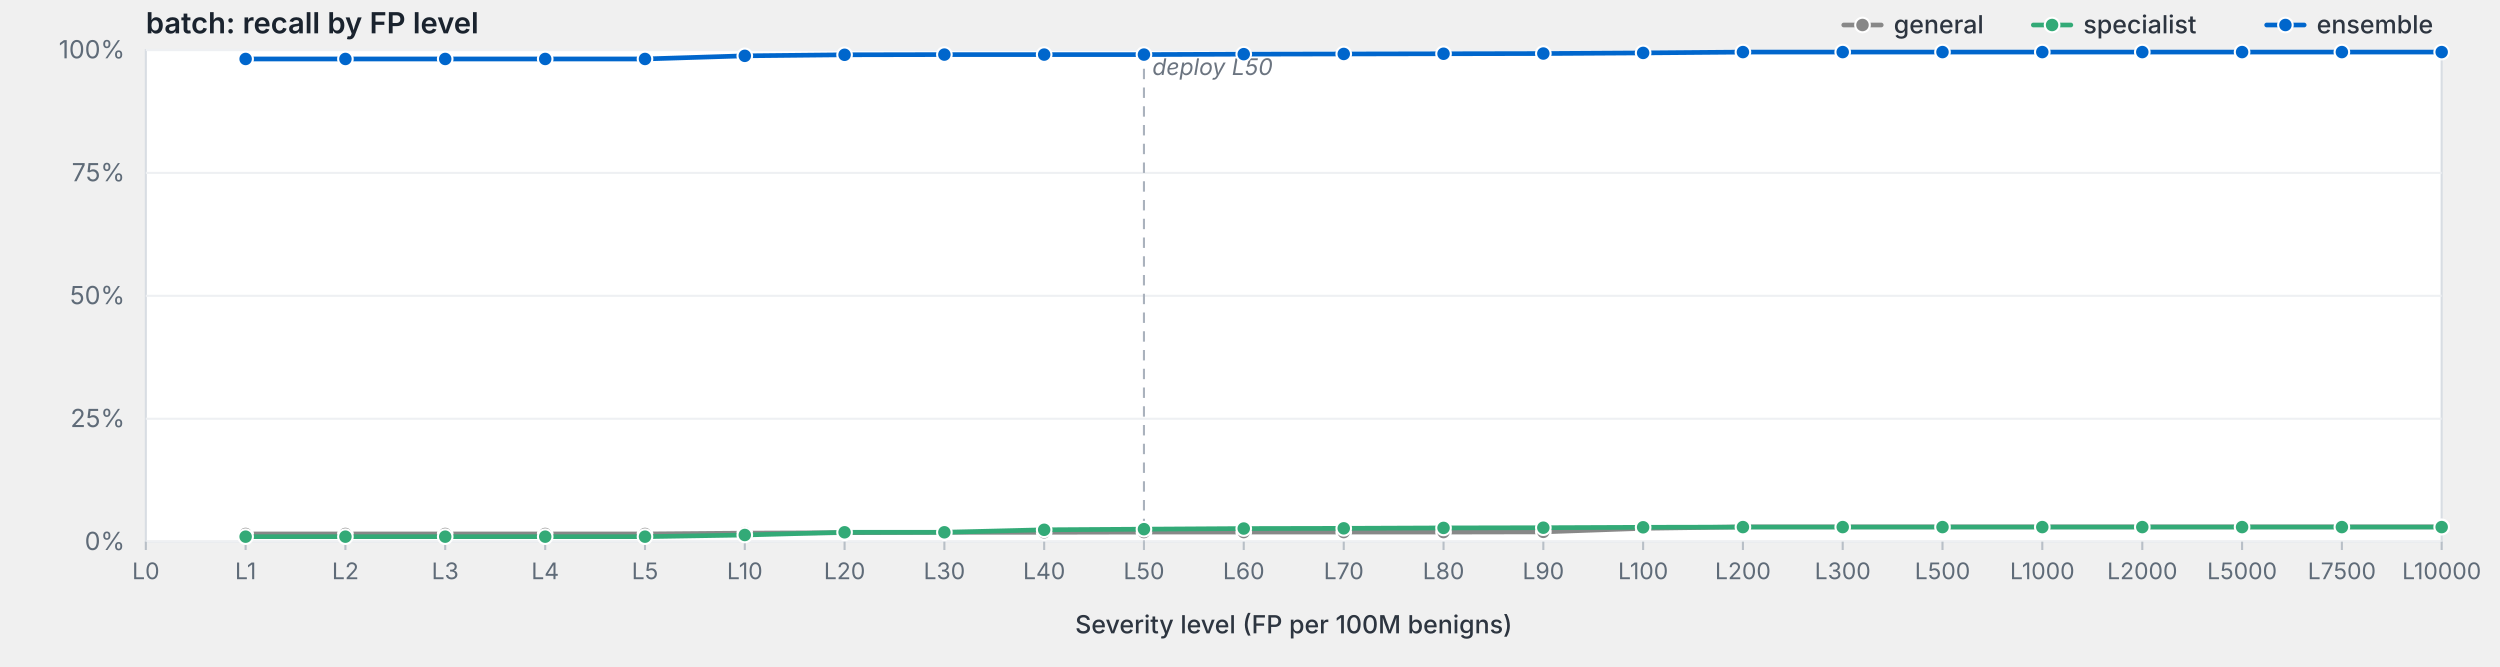
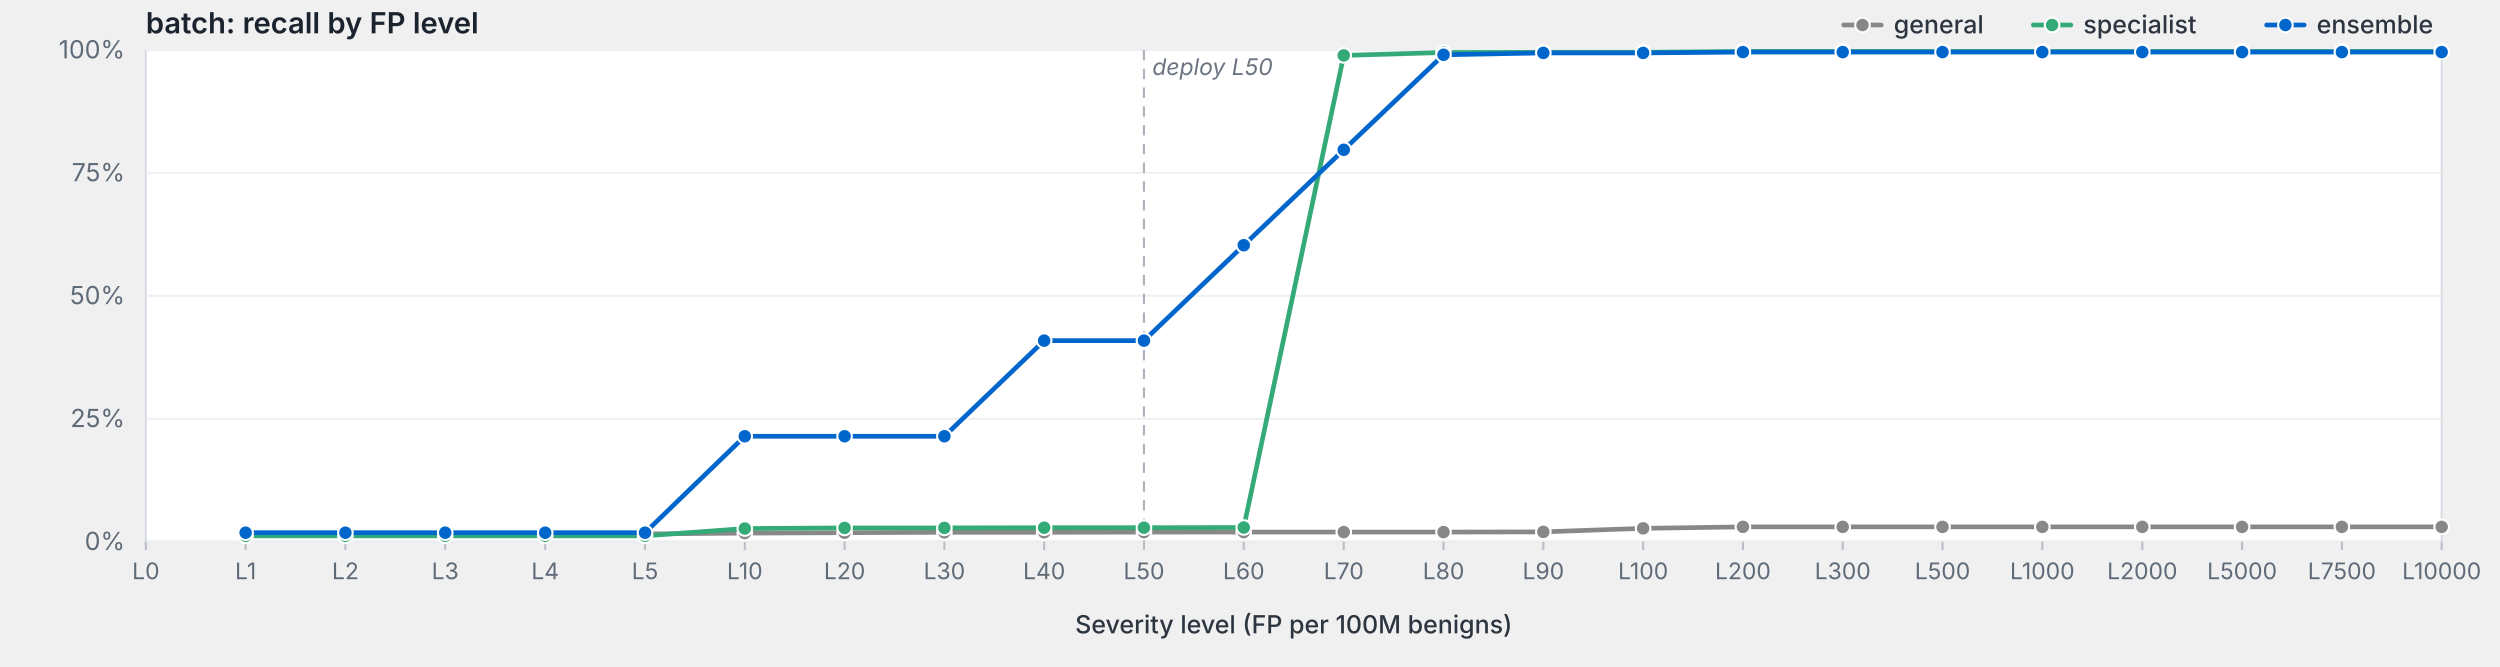
<svg xmlns="http://www.w3.org/2000/svg" viewBox="0 0 1200 320" width="1200" height="320" preserveAspectRatio="xMidYMid meet" role="img" aria-label="batch: recall by FP level">
  <style>svg { background: #fdfdfd; }.frame { fill: #fff; stroke: #d8dde3; stroke-width: 1; }.grid { stroke: #eef0f3; stroke-width: 1; }.tick { stroke: #b8bfc7; stroke-width: 1; }.axis-label { fill: #5f6b78; font-family: -apple-system, BlinkMacSystemFont, "Segoe UI", system-ui, sans-serif; font-size: 12px; }.x-label { fill: #5f6b78; font-family: -apple-system, BlinkMacSystemFont, "Segoe UI", system-ui, sans-serif; font-size: 11px; }.axis-title { fill: #2d3540; font-family: -apple-system, BlinkMacSystemFont, "Segoe UI", system-ui, sans-serif; font-size: 12px; font-weight: 500; }.title { fill: #1a232e; font-family: -apple-system, BlinkMacSystemFont, "Segoe UI", system-ui, sans-serif; font-size: 14px; font-weight: 600; }.deploy-marker { stroke: #aab2bd; stroke-width: 1; stroke-dasharray: 5,4; }.deploy-label { fill: #6b7480; font-family: -apple-system, BlinkMacSystemFont, "Segoe UI", system-ui, sans-serif; font-size: 11px; font-style: italic; }.curve { fill: none; stroke-width: 2.25; stroke-linejoin: round; stroke-linecap: round; }.marker { stroke: #fff; stroke-width: 1; }.legend-text { fill: #2d3540; font-family: -apple-system, BlinkMacSystemFont, "Segoe UI", system-ui, sans-serif; font-size: 12px; font-weight: 500; }</style>
  <text class="title" x="70" y="16">batch: recall by FP level</text>
  <rect class="frame" x="70" y="24" width="1102" height="236" />
  <line class="grid" x1="70" y1="260.0" x2="1172" y2="260.0" />
  <text class="axis-label" x="60" y="264.0" text-anchor="end">0%</text>
  <line class="grid" x1="70" y1="201.0" x2="1172" y2="201.0" />
  <text class="axis-label" x="60" y="205.0" text-anchor="end">25%</text>
  <line class="grid" x1="70" y1="142.0" x2="1172" y2="142.0" />
  <text class="axis-label" x="60" y="146.0" text-anchor="end">50%</text>
  <line class="grid" x1="70" y1="83.0" x2="1172" y2="83.0" />
  <text class="axis-label" x="60" y="87.0" text-anchor="end">75%</text>
  <line class="grid" x1="70" y1="24.0" x2="1172" y2="24.0" />
  <text class="axis-label" x="60" y="28.0" text-anchor="end">100%</text>
  <line class="deploy-marker" x1="549.1" y1="24" x2="549.1" y2="260" />
  <text class="deploy-label" x="553.1" y="36" text-anchor="start">deploy L50</text>
  <line class="tick" x1="70.0" y1="260" x2="70.0" y2="264" />
  <text class="x-label" x="70.0" y="278" text-anchor="middle">L0</text>
  <line class="tick" x1="117.9" y1="260" x2="117.9" y2="264" />
  <text class="x-label" x="117.9" y="278" text-anchor="middle">L1</text>
  <line class="tick" x1="165.8" y1="260" x2="165.8" y2="264" />
  <text class="x-label" x="165.8" y="278" text-anchor="middle">L2</text>
  <line class="tick" x1="213.7" y1="260" x2="213.7" y2="264" />
  <text class="x-label" x="213.7" y="278" text-anchor="middle">L3</text>
  <line class="tick" x1="261.7" y1="260" x2="261.7" y2="264" />
  <text class="x-label" x="261.7" y="278" text-anchor="middle">L4</text>
  <line class="tick" x1="309.6" y1="260" x2="309.6" y2="264" />
  <text class="x-label" x="309.6" y="278" text-anchor="middle">L5</text>
  <line class="tick" x1="357.5" y1="260" x2="357.5" y2="264" />
  <text class="x-label" x="357.5" y="278" text-anchor="middle">L10</text>
  <line class="tick" x1="405.4" y1="260" x2="405.4" y2="264" />
  <text class="x-label" x="405.4" y="278" text-anchor="middle">L20</text>
  <line class="tick" x1="453.3" y1="260" x2="453.3" y2="264" />
  <text class="x-label" x="453.3" y="278" text-anchor="middle">L30</text>
  <line class="tick" x1="501.2" y1="260" x2="501.2" y2="264" />
  <text class="x-label" x="501.2" y="278" text-anchor="middle">L40</text>
  <line class="tick" x1="549.1" y1="260" x2="549.1" y2="264" />
  <text class="x-label" x="549.1" y="278" text-anchor="middle">L50</text>
  <line class="tick" x1="597.0" y1="260" x2="597.0" y2="264" />
  <text class="x-label" x="597.0" y="278" text-anchor="middle">L60</text>
  <line class="tick" x1="645.0" y1="260" x2="645.0" y2="264" />
  <text class="x-label" x="645.0" y="278" text-anchor="middle">L70</text>
  <line class="tick" x1="692.9" y1="260" x2="692.9" y2="264" />
  <text class="x-label" x="692.9" y="278" text-anchor="middle">L80</text>
  <line class="tick" x1="740.8" y1="260" x2="740.8" y2="264" />
  <text class="x-label" x="740.8" y="278" text-anchor="middle">L90</text>
  <line class="tick" x1="788.7" y1="260" x2="788.7" y2="264" />
  <text class="x-label" x="788.7" y="278" text-anchor="middle">L100</text>
  <line class="tick" x1="836.6" y1="260" x2="836.6" y2="264" />
  <text class="x-label" x="836.6" y="278" text-anchor="middle">L200</text>
  <line class="tick" x1="884.5" y1="260" x2="884.5" y2="264" />
  <text class="x-label" x="884.5" y="278" text-anchor="middle">L300</text>
  <line class="tick" x1="932.4" y1="260" x2="932.4" y2="264" />
  <text class="x-label" x="932.4" y="278" text-anchor="middle">L500</text>
  <line class="tick" x1="980.3" y1="260" x2="980.3" y2="264" />
  <text class="x-label" x="980.3" y="278" text-anchor="middle">L1000</text>
  <line class="tick" x1="1028.3" y1="260" x2="1028.3" y2="264" />
  <text class="x-label" x="1028.3" y="278" text-anchor="middle">L2000</text>
  <line class="tick" x1="1076.2" y1="260" x2="1076.2" y2="264" />
  <text class="x-label" x="1076.2" y="278" text-anchor="middle">L5000</text>
  <line class="tick" x1="1124.1" y1="260" x2="1124.1" y2="264" />
  <text class="x-label" x="1124.1" y="278" text-anchor="middle">L7500</text>
  <line class="tick" x1="1172.0" y1="260" x2="1172.0" y2="264" />
  <text class="x-label" x="1172.0" y="278" text-anchor="middle">L10000</text>
  <text class="axis-title" x="621.0" y="304" text-anchor="middle">Severity level (FP per 100M benigns)</text>
  <path class="curve" d="M117.9,256.3 L165.8,256.3 L213.7,256.3 L261.7,256.3 L309.6,256.3 L357.5,255.9 L405.4,255.7 L453.3,255.5 L501.2,255.5 L549.1,255.4 L597.0,255.4 L645.0,255.4 L692.9,255.4 L740.8,255.3 L788.7,253.6 L836.6,252.9 L884.5,252.9 L932.4,252.9 L980.3,252.9 L1028.3,252.9 L1076.2,252.9 L1124.1,252.9 L1172.0,252.9" stroke="#888" />
  <circle class="marker" cx="117.9" cy="256.3" r="3.5" fill="#888" />
  <circle class="marker" cx="165.8" cy="256.3" r="3.5" fill="#888" />
  <circle class="marker" cx="213.7" cy="256.3" r="3.5" fill="#888" />
  <circle class="marker" cx="261.7" cy="256.3" r="3.5" fill="#888" />
  <circle class="marker" cx="309.6" cy="256.3" r="3.5" fill="#888" />
  <circle class="marker" cx="357.5" cy="255.9" r="3.5" fill="#888" />
  <circle class="marker" cx="405.4" cy="255.7" r="3.5" fill="#888" />
  <circle class="marker" cx="453.3" cy="255.5" r="3.5" fill="#888" />
  <circle class="marker" cx="501.2" cy="255.5" r="3.5" fill="#888" />
  <circle class="marker" cx="549.1" cy="255.4" r="3.5" fill="#888" />
  <circle class="marker" cx="597.0" cy="255.4" r="3.5" fill="#888" />
  <circle class="marker" cx="645.0" cy="255.4" r="3.5" fill="#888" />
  <circle class="marker" cx="692.9" cy="255.4" r="3.5" fill="#888" />
  <circle class="marker" cx="740.8" cy="255.3" r="3.5" fill="#888" />
  <circle class="marker" cx="788.7" cy="253.6" r="3.5" fill="#888" />
  <circle class="marker" cx="836.6" cy="252.9" r="3.5" fill="#888" />
  <circle class="marker" cx="884.5" cy="252.9" r="3.5" fill="#888" />
  <circle class="marker" cx="932.4" cy="252.9" r="3.5" fill="#888" />
  <circle class="marker" cx="980.3" cy="252.9" r="3.5" fill="#888" />
  <circle class="marker" cx="1028.3" cy="252.9" r="3.5" fill="#888" />
  <circle class="marker" cx="1076.2" cy="252.9" r="3.5" fill="#888" />
  <circle class="marker" cx="1124.1" cy="252.9" r="3.5" fill="#888" />
  <circle class="marker" cx="1172.0" cy="252.9" r="3.5" fill="#888" />
-   <path class="curve" d="M117.9,257.6 L165.8,257.6 L213.7,257.6 L261.7,257.6 L309.6,257.6 L357.5,256.8 L405.4,255.5 L453.3,255.5 L501.2,254.3 L549.1,254.0 L597.0,253.7 L645.0,253.6 L692.9,253.4 L740.8,253.3 L788.7,253.1 L836.6,253.0 L884.5,253.0 L932.4,253.0 L980.3,253.0 L1028.3,253.0 L1076.2,253.0 L1124.1,253.0 L1172.0,253.0" stroke="#3a7" />
-   <circle class="marker" cx="117.9" cy="257.6" r="3.5" fill="#3a7" />
-   <circle class="marker" cx="165.8" cy="257.6" r="3.5" fill="#3a7" />
-   <circle class="marker" cx="213.7" cy="257.6" r="3.5" fill="#3a7" />
-   <circle class="marker" cx="261.7" cy="257.6" r="3.5" fill="#3a7" />
-   <circle class="marker" cx="309.6" cy="257.6" r="3.5" fill="#3a7" />
-   <circle class="marker" cx="357.5" cy="256.8" r="3.5" fill="#3a7" />
-   <circle class="marker" cx="405.4" cy="255.5" r="3.5" fill="#3a7" />
-   <circle class="marker" cx="453.3" cy="255.5" r="3.5" fill="#3a7" />
-   <circle class="marker" cx="501.2" cy="254.3" r="3.5" fill="#3a7" />
-   <circle class="marker" cx="549.1" cy="254.0" r="3.5" fill="#3a7" />
-   <circle class="marker" cx="597.0" cy="253.7" r="3.5" fill="#3a7" />
-   <circle class="marker" cx="645.0" cy="253.6" r="3.5" fill="#3a7" />
-   <circle class="marker" cx="692.9" cy="253.4" r="3.5" fill="#3a7" />
-   <circle class="marker" cx="740.8" cy="253.3" r="3.5" fill="#3a7" />
-   <circle class="marker" cx="788.7" cy="253.1" r="3.5" fill="#3a7" />
-   <circle class="marker" cx="836.6" cy="253.0" r="3.5" fill="#3a7" />
-   <circle class="marker" cx="884.5" cy="253.0" r="3.5" fill="#3a7" />
-   <circle class="marker" cx="932.4" cy="253.0" r="3.5" fill="#3a7" />
-   <circle class="marker" cx="980.3" cy="253.0" r="3.5" fill="#3a7" />
-   <circle class="marker" cx="1028.3" cy="253.0" r="3.5" fill="#3a7" />
-   <circle class="marker" cx="1076.2" cy="253.0" r="3.5" fill="#3a7" />
-   <circle class="marker" cx="1124.1" cy="253.0" r="3.5" fill="#3a7" />
-   <circle class="marker" cx="1172.0" cy="253.0" r="3.5" fill="#3a7" />
-   <path class="curve" d="M117.9,28.3 L165.8,28.3 L213.7,28.3 L261.7,28.3 L309.6,28.3 L357.5,26.8 L405.4,26.3 L453.3,26.2 L501.2,26.2 L549.1,26.2 L597.0,26.0 L645.0,25.9 L692.9,25.8 L740.8,25.7 L788.7,25.4 L836.6,25.0 L884.5,25.0 L932.4,25.0 L980.3,25.0 L1028.3,25.0 L1076.2,25.0 L1124.1,25.0 L1172.0,25.0" stroke="#06c" />
-   <circle class="marker" cx="117.9" cy="28.3" r="3.5" fill="#06c" />
-   <circle class="marker" cx="165.8" cy="28.3" r="3.5" fill="#06c" />
-   <circle class="marker" cx="213.7" cy="28.3" r="3.5" fill="#06c" />
-   <circle class="marker" cx="261.7" cy="28.3" r="3.5" fill="#06c" />
-   <circle class="marker" cx="309.6" cy="28.3" r="3.5" fill="#06c" />
-   <circle class="marker" cx="357.5" cy="26.8" r="3.5" fill="#06c" />
-   <circle class="marker" cx="405.4" cy="26.3" r="3.5" fill="#06c" />
-   <circle class="marker" cx="453.3" cy="26.2" r="3.5" fill="#06c" />
-   <circle class="marker" cx="501.2" cy="26.2" r="3.5" fill="#06c" />
-   <circle class="marker" cx="549.1" cy="26.2" r="3.5" fill="#06c" />
-   <circle class="marker" cx="597.0" cy="26.0" r="3.5" fill="#06c" />
-   <circle class="marker" cx="645.0" cy="25.9" r="3.5" fill="#06c" />
-   <circle class="marker" cx="692.9" cy="25.8" r="3.5" fill="#06c" />
-   <circle class="marker" cx="740.8" cy="25.7" r="3.5" fill="#06c" />
+   <path class="curve" d="M117.9,257.2 L165.8,257.2 L213.7,257.2 L261.7,257.2 L309.6,257.2 L357.5,253.7 L405.4,253.4 L453.3,253.4 L501.2,253.3 L549.1,253.3 L597.0,253.2 L645.0,26.6 L692.9,25.2 L740.8,25.1 L788.7,25.1 L836.6,24.7 L884.5,24.7 L932.4,24.7 L980.3,24.7 L1028.3,24.7 L1076.2,24.7 L1124.1,24.7 L1172.0,24.7" stroke="#3a7" />
+   <circle class="marker" cx="117.9" cy="257.2" r="3.5" fill="#3a7" />
+   <circle class="marker" cx="165.8" cy="257.2" r="3.5" fill="#3a7" />
+   <circle class="marker" cx="213.7" cy="257.2" r="3.5" fill="#3a7" />
+   <circle class="marker" cx="261.7" cy="257.2" r="3.5" fill="#3a7" />
+   <circle class="marker" cx="309.6" cy="257.2" r="3.5" fill="#3a7" />
+   <circle class="marker" cx="357.5" cy="253.7" r="3.5" fill="#3a7" />
+   <circle class="marker" cx="405.4" cy="253.4" r="3.5" fill="#3a7" />
+   <circle class="marker" cx="453.3" cy="253.4" r="3.5" fill="#3a7" />
+   <circle class="marker" cx="501.2" cy="253.3" r="3.5" fill="#3a7" />
+   <circle class="marker" cx="549.1" cy="253.3" r="3.5" fill="#3a7" />
+   <circle class="marker" cx="597.0" cy="253.2" r="3.5" fill="#3a7" />
+   <circle class="marker" cx="645.0" cy="26.6" r="3.5" fill="#3a7" />
+   <circle class="marker" cx="692.9" cy="25.2" r="3.5" fill="#3a7" />
+   <circle class="marker" cx="740.8" cy="25.1" r="3.5" fill="#3a7" />
+   <circle class="marker" cx="788.7" cy="25.1" r="3.5" fill="#3a7" />
+   <circle class="marker" cx="836.6" cy="24.7" r="3.5" fill="#3a7" />
+   <circle class="marker" cx="884.5" cy="24.7" r="3.5" fill="#3a7" />
+   <circle class="marker" cx="932.4" cy="24.7" r="3.5" fill="#3a7" />
+   <circle class="marker" cx="980.3" cy="24.7" r="3.5" fill="#3a7" />
+   <circle class="marker" cx="1028.3" cy="24.7" r="3.5" fill="#3a7" />
+   <circle class="marker" cx="1076.2" cy="24.7" r="3.5" fill="#3a7" />
+   <circle class="marker" cx="1124.1" cy="24.7" r="3.5" fill="#3a7" />
+   <circle class="marker" cx="1172.0" cy="24.7" r="3.5" fill="#3a7" />
+   <path class="curve" d="M117.9,255.7 L165.8,255.7 L213.7,255.7 L261.7,255.7 L309.6,255.7 L357.5,209.4 L405.4,209.4 L453.3,209.4 L501.2,163.5 L549.1,163.5 L597.0,117.7 L645.0,71.9 L692.9,26.3 L740.8,25.4 L788.7,25.4 L836.6,25.0 L884.5,25.0 L932.4,25.0 L980.3,25.0 L1028.3,25.0 L1076.2,25.0 L1124.1,25.0 L1172.0,25.0" stroke="#06c" />
+   <circle class="marker" cx="117.9" cy="255.7" r="3.5" fill="#06c" />
+   <circle class="marker" cx="165.8" cy="255.7" r="3.5" fill="#06c" />
+   <circle class="marker" cx="213.7" cy="255.7" r="3.5" fill="#06c" />
+   <circle class="marker" cx="261.7" cy="255.7" r="3.5" fill="#06c" />
+   <circle class="marker" cx="309.6" cy="255.7" r="3.5" fill="#06c" />
+   <circle class="marker" cx="357.5" cy="209.4" r="3.5" fill="#06c" />
+   <circle class="marker" cx="405.4" cy="209.4" r="3.5" fill="#06c" />
+   <circle class="marker" cx="453.3" cy="209.4" r="3.5" fill="#06c" />
+   <circle class="marker" cx="501.2" cy="163.5" r="3.5" fill="#06c" />
+   <circle class="marker" cx="549.1" cy="163.5" r="3.5" fill="#06c" />
+   <circle class="marker" cx="597.0" cy="117.7" r="3.5" fill="#06c" />
+   <circle class="marker" cx="645.0" cy="71.9" r="3.5" fill="#06c" />
+   <circle class="marker" cx="692.9" cy="26.3" r="3.5" fill="#06c" />
+   <circle class="marker" cx="740.8" cy="25.4" r="3.5" fill="#06c" />
  <circle class="marker" cx="788.7" cy="25.4" r="3.5" fill="#06c" />
  <circle class="marker" cx="836.6" cy="25.0" r="3.5" fill="#06c" />
  <circle class="marker" cx="884.5" cy="25.0" r="3.5" fill="#06c" />
  <circle class="marker" cx="932.4" cy="25.0" r="3.5" fill="#06c" />
  <circle class="marker" cx="980.3" cy="25.0" r="3.5" fill="#06c" />
  <circle class="marker" cx="1028.3" cy="25.0" r="3.5" fill="#06c" />
  <circle class="marker" cx="1076.2" cy="25.0" r="3.5" fill="#06c" />
  <circle class="marker" cx="1124.1" cy="25.0" r="3.5" fill="#06c" />
  <circle class="marker" cx="1172.0" cy="25.0" r="3.5" fill="#06c" />
  <line x1="1088.0" y1="12.0" x2="1106.0" y2="12.0" stroke="#06c" stroke-width="2.25" stroke-linecap="round" />
  <circle cx="1097.0" cy="12.0" r="3.5" fill="#06c" stroke="#fff" stroke-width="1" />
  <text class="legend-text" x="1112.0" y="16.0">ensemble</text>
  <line x1="976.0" y1="12.0" x2="994.0" y2="12.0" stroke="#3a7" stroke-width="2.25" stroke-linecap="round" />
  <circle cx="985.0" cy="12.0" r="3.5" fill="#3a7" stroke="#fff" stroke-width="1" />
  <text class="legend-text" x="1000.0" y="16.0">specialist</text>
  <line x1="885.0" y1="12.0" x2="903.0" y2="12.0" stroke="#888" stroke-width="2.25" stroke-linecap="round" />
  <circle cx="894.0" cy="12.0" r="3.5" fill="#888" stroke="#fff" stroke-width="1" />
  <text class="legend-text" x="909.0" y="16.0">general</text>
</svg>
